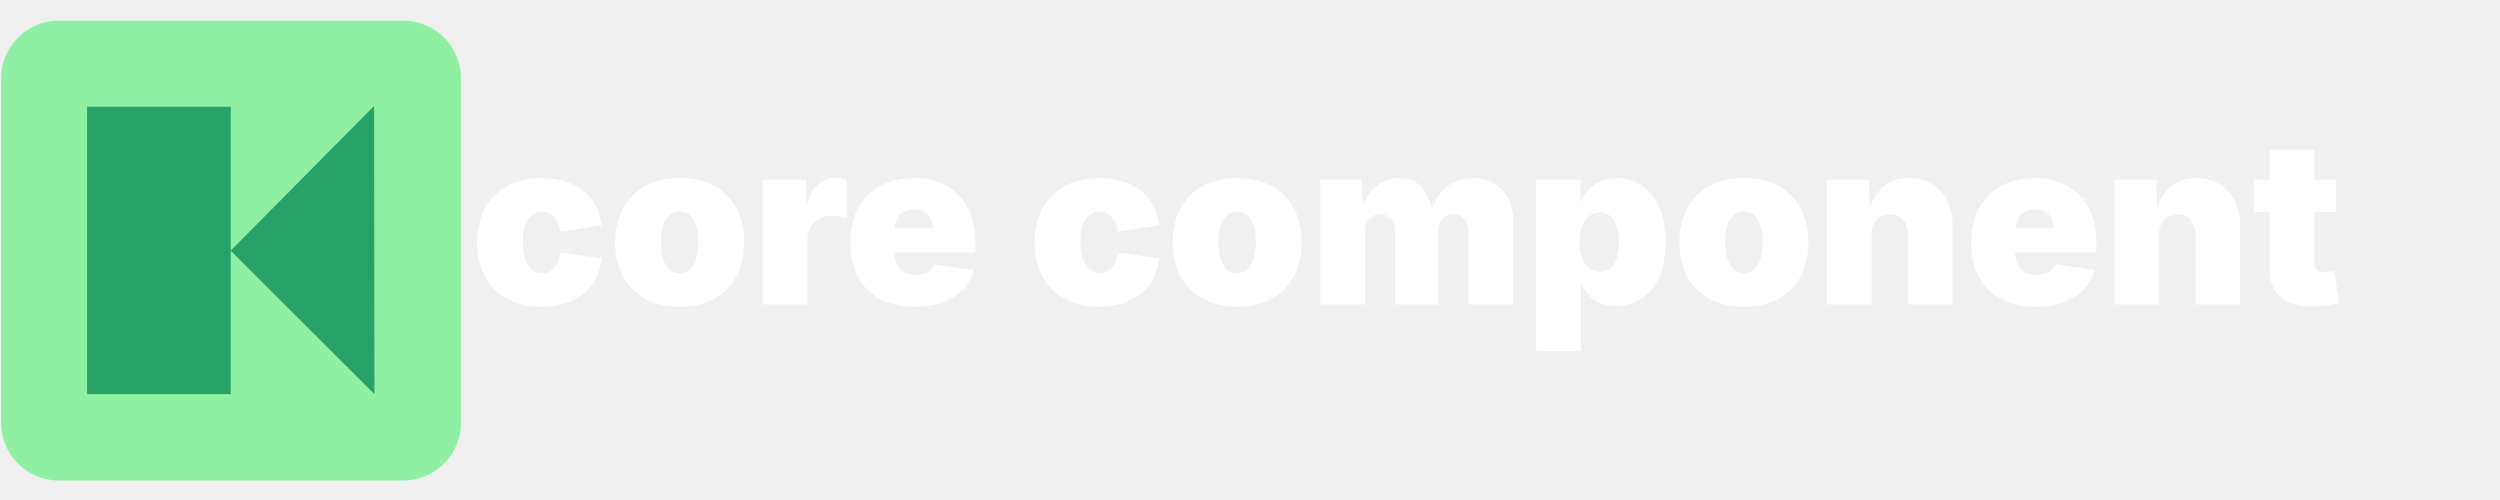
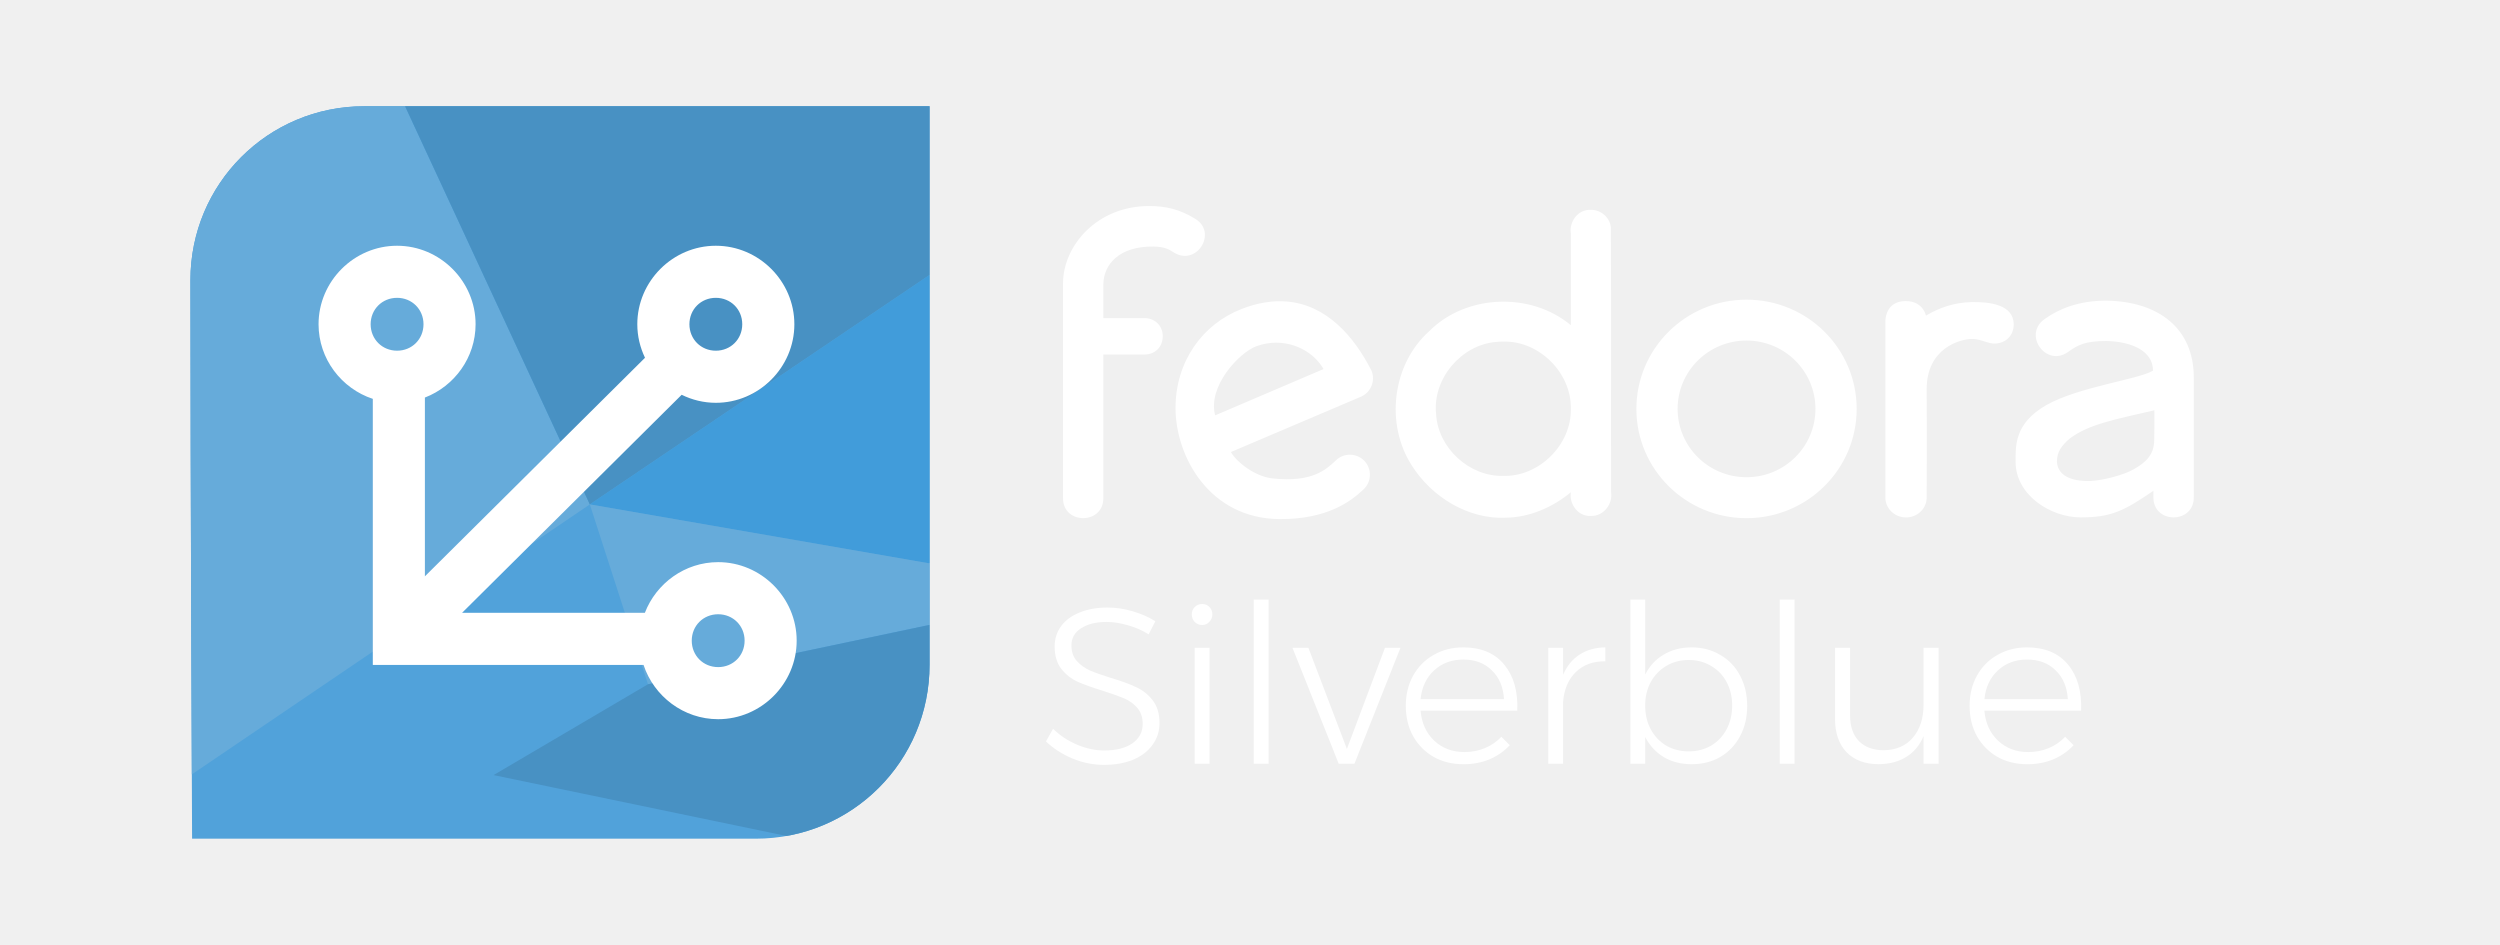
- <svg xmlns="http://www.w3.org/2000/svg" width="130" height="26" version="1.1" id="svg10">
-   <defs id="defs14" />
-   <g id="g3174" transform="matrix(1.270823,0,0,1.270823,-622.8853,712.8297)" style="stroke-width:2.974">
-     <text xml:space="preserve" style="font-style:normal;font-variant:normal;font-weight:900;font-stretch:normal;font-size:9.365px;line-height:1.25;font-family:Inter;-inkscape-font-specification:'Inter, Heavy';font-variant-ligatures:normal;font-variant-caps:normal;font-variant-numeric:normal;font-variant-east-asian:normal;text-align:center;letter-spacing:0px;word-spacing:0px;text-anchor:middle;fill:#ffffff;fill-opacity:1;stroke-width:0.787" x="552.366" y="-548.459" id="text2096">
-       <tspan id="tspan2094" style="font-style:normal;font-variant:normal;font-weight:900;font-stretch:normal;font-size:9.365px;font-family:Inter;-inkscape-font-specification:'Inter, Heavy';font-variant-ligatures:normal;font-variant-caps:normal;font-variant-numeric:normal;font-variant-east-asian:normal;fill:#ffffff;fill-opacity:1;stroke-width:0.787" x="552.366" y="-548.459">core component</tspan>
-     </text>
-     <g transform="matrix(1.176013,0,0,1.176013,937.0628,-1155.755)" id="g12" style="stroke-width:0.669">
-       <rect ry="11.291" rx="11.291" y="2409.281" x="4128.568" height="90" width="90" fill="#201a26" transform="matrix(0.17778,0,0,0.17778,-1113.968,78.203)" stroke-width="3.764" id="rect2" style="fill:#8ff0a4;fill-opacity:1" />
-       <rect style="fill:#26a269;stroke:none;stroke-width:0.669;-inkscape-stroke:none;stop-color:#000000" id="rect117" width="5" height="10" x="-377" y="509.52" />
-       <path style="fill:#26a269;fill-opacity:1;stroke:none;stroke-width:0.669px;stroke-linecap:butt;stroke-linejoin:miter;stroke-opacity:1" d="m -372.003,514.528 4.991,-5.037 0.011,10.029 z" id="path1141" />
+ <svg xmlns="http://www.w3.org/2000/svg" width="90" height="34" version="1.1" id="svg10">
+   <defs id="defs14">
+     <clipPath id="clipPath1368-4" clipPathUnits="userSpaceOnUse">
+       <path id="path1370-9" d="m -74.267,269.026 c -9.375,0 -16.923,7.547 -16.923,16.923 0,19.334 0.162,54.348 0.162,54.348 H -36.191 c 9.375,0 16.923,-7.547 16.923,-16.923 v -54.348 z" style="opacity:1;vector-effect:none;fill:#db3279;fill-opacity:1;stroke:none;stroke-width:10;stroke-linecap:round;stroke-linejoin:miter;stroke-miterlimit:4;stroke-dasharray:none;stroke-dashoffset:0;stroke-opacity:0.957;marker:none;paint-order:normal" />
+     </clipPath>
+   </defs>
+   <g aria-label="Silverblue" id="text2096" style="font-weight:300;font-size:11.226px;line-height:1.25;font-family:Montserrat;-inkscape-font-specification:'Montserrat, Light';text-align:center;letter-spacing:0px;word-spacing:0px;text-anchor:middle;stroke-width:0.317;fill:#ffffff" transform="matrix(0.7096223,0,0,0.7096223,13.98082,6.109815)">
+     <path d="m 38.571,23.57 q -0.483,-0.303 -1.055,-0.46 -0.573,-0.168 -1.078,-0.168 -0.808,0 -1.302,0.326 -0.483,0.314 -0.483,0.864 0,0.483 0.269,0.786 0.269,0.303 0.662,0.483 0.393,0.168 1.078,0.382 0.797,0.236 1.28,0.471 0.494,0.225 0.831,0.662 0.348,0.438 0.348,1.156 0,0.629 -0.359,1.111 -0.348,0.483 -0.988,0.752 -0.64,0.258 -1.471,0.258 -0.819,0 -1.605,-0.326 -0.775,-0.326 -1.336,-0.864 l 0.359,-0.64 q 0.528,0.516 1.224,0.808 0.696,0.292 1.37,0.292 0.898,0 1.426,-0.359 0.528,-0.37 0.528,-0.988 0,-0.494 -0.269,-0.808 -0.269,-0.314 -0.662,-0.483 -0.393,-0.168 -1.1,-0.393 -0.797,-0.247 -1.28,-0.46 -0.483,-0.225 -0.819,-0.651 -0.337,-0.438 -0.337,-1.134 0,-0.595 0.337,-1.044 0.337,-0.449 0.943,-0.685 0.606,-0.247 1.403,-0.247 0.64,0 1.28,0.191 0.651,0.191 1.145,0.505 z" id="path3170" style="fill:#ffffff" />
+     <path d="M 40.905,24.254 H 41.658 v 5.882 h -0.752 z m 0.382,-2.223 q 0.225,0 0.37,0.157 0.146,0.146 0.146,0.37 0,0.225 -0.157,0.382 -0.146,0.157 -0.359,0.157 -0.225,0 -0.382,-0.157 -0.146,-0.157 -0.146,-0.382 0,-0.225 0.146,-0.37 0.157,-0.157 0.382,-0.157 z" id="path3172" style="fill:#ffffff" />
+     <path d="m 43.903,21.807 h 0.752 v 8.329 H 43.903 Z" id="path3174" style="fill:#ffffff" />
+     <path d="m 45.867,24.254 h 0.808 l 1.953,5.13 1.931,-5.13 h 0.786 l -2.335,5.882 h -0.797 z" id="path3176" style="fill:#ffffff" />
+     <path d="m 54.522,24.232 q 1.37,0 2.088,0.876 0.718,0.864 0.662,2.335 h -4.906 q 0.079,0.943 0.696,1.527 0.617,0.573 1.527,0.573 0.561,0 1.044,-0.202 0.483,-0.202 0.831,-0.573 l 0.427,0.427 q -0.427,0.46 -1.033,0.718 -0.595,0.247 -1.313,0.247 -0.853,0 -1.515,-0.37 -0.662,-0.382 -1.044,-1.055 -0.37,-0.674 -0.37,-1.538 0,-0.853 0.37,-1.527 0.382,-0.685 1.044,-1.055 0.662,-0.382 1.493,-0.382 z m 2.077,2.627 q -0.056,-0.921 -0.617,-1.459 -0.55,-0.55 -1.448,-0.55 -0.887,0 -1.482,0.55 -0.595,0.55 -0.685,1.459 z" id="path3178" style="fill:#ffffff" />
+     <path d="m 59.596,25.624 q 0.292,-0.674 0.831,-1.022 0.55,-0.359 1.313,-0.37 v 0.707 q -0.932,-0.011 -1.504,0.55 -0.561,0.55 -0.64,1.504 v 3.143 H 58.844 v -5.882 h 0.752 z" id="path3180" style="fill:#ffffff" />
+     <path d="m 66.107,24.232 q 0.819,0 1.459,0.382 0.651,0.37 1.01,1.055 0.359,0.674 0.359,1.538 0,0.853 -0.359,1.527 -0.359,0.674 -0.999,1.055 -0.64,0.37 -1.459,0.37 -0.808,0 -1.414,-0.359 -0.606,-0.37 -0.943,-1.022 v 1.358 h -0.752 v -8.329 h 0.752 v 3.806 q 0.326,-0.651 0.932,-1.01 0.617,-0.37 1.414,-0.37 z m -0.135,5.276 q 0.629,0 1.134,-0.292 0.505,-0.303 0.786,-0.831 0.281,-0.528 0.281,-1.201 0,-0.662 -0.281,-1.19 -0.281,-0.528 -0.786,-0.819 -0.505,-0.303 -1.134,-0.303 -0.64,0 -1.145,0.303 -0.494,0.292 -0.786,0.819 -0.281,0.528 -0.281,1.19 0,0.674 0.281,1.201 0.281,0.528 0.786,0.831 0.505,0.292 1.145,0.292 z" id="path3182" style="fill:#ffffff" />
+     <path d="m 70.586,21.807 h 0.752 v 8.329 h -0.752 z" id="path3184" style="fill:#ffffff" />
+     <path d="m 78.646,24.254 v 5.882 h -0.763 v -1.403 q -0.292,0.696 -0.876,1.055 -0.573,0.359 -1.392,0.37 -1.044,0 -1.639,-0.606 -0.584,-0.617 -0.584,-1.684 v -3.615 h 0.763 v 3.435 q 0,0.831 0.449,1.302 0.46,0.46 1.257,0.46 0.943,-0.011 1.482,-0.64 0.539,-0.64 0.539,-1.673 v -2.885 z" id="path3186" style="fill:#ffffff" />
+     <path d="m 83.125,24.232 q 1.37,0 2.088,0.876 0.718,0.864 0.662,2.335 h -4.906 q 0.079,0.943 0.696,1.527 0.617,0.573 1.527,0.573 0.561,0 1.044,-0.202 0.483,-0.202 0.831,-0.573 l 0.427,0.427 q -0.427,0.46 -1.033,0.718 -0.595,0.247 -1.313,0.247 -0.853,0 -1.515,-0.37 -0.662,-0.382 -1.044,-1.055 -0.37,-0.674 -0.37,-1.538 0,-0.853 0.37,-1.527 0.382,-0.685 1.044,-1.055 0.662,-0.382 1.493,-0.382 z m 2.077,2.627 q -0.056,-0.921 -0.617,-1.459 -0.55,-0.55 -1.448,-0.55 -0.887,0 -1.482,0.55 -0.595,0.55 -0.685,1.459 z" id="path3188" style="fill:#ffffff" />
+   </g>
+   <path id="path1616" style="fill:#ffffff;fill-opacity:1;fill-rule:nonzero;stroke:none;stroke-width:0.114" d="m 41.368,7.417 c -1.881,0 -3.088,1.429 -3.099,2.767 V 17.936 c -0.003,0.956 1.454,0.956 1.451,0 v -5.174 h 1.492 c 0.349,0 0.647,-0.253 0.647,-0.659 0,-0.406 -0.319,-0.651 -0.647,-0.651 h -1.492 v -1.192 c 0,-0.763 0.597,-1.399 1.799,-1.384 0.418,0.005 0.565,0.107 0.718,0.2 0.834,0.552 1.635,-0.726 0.762,-1.215 -0.535,-0.328 -1.035,-0.444 -1.632,-0.444 z m 15.899,0.138 c -0.453,-0.024 -0.786,0.424 -0.716,0.851 v 3.302 c -1.436,-1.204 -3.772,-1.12 -5.097,0.213 -1.34,1.194 -1.595,3.358 -0.62,4.85 0.716,1.126 2.026,1.93 3.375,1.866 0.849,-0.008 1.69,-0.375 2.342,-0.916 -0.067,0.427 0.263,0.88 0.72,0.852 0.448,0.02 0.796,-0.422 0.728,-0.851 -0.008,-3.176 0.008,-6.351 -0.008,-9.527 -0.023,-0.357 -0.364,-0.651 -0.72,-0.641 h -0.002 z m 5.608,3.233 c -2.189,7.3e-5 -3.964,1.76 -3.965,3.932 -6.52e-4,2.172 1.775,3.934 3.965,3.934 2.19,-7.4e-5 3.965,-1.762 3.965,-3.934 -4.17e-4,-2.172 -1.775,-3.932 -3.965,-3.932 z m 12.95,0.035 c -0.99,0 -1.703,0.294 -2.223,0.666 -0.789,0.565 0.06,1.745 0.849,1.181 0.359,-0.257 0.626,-0.394 1.375,-0.394 0.932,0.019 1.682,0.368 1.682,1.066 -0.5,0.316 -2.673,0.579 -3.84,1.242 -1.167,0.664 -1.106,1.501 -1.106,2.045 0,1.192 1.258,1.997 2.346,1.997 1.088,0 1.55,-0.228 2.615,-0.958 v 0.207 c -0.034,1.001 1.488,1.001 1.453,0 v -4.28 c 0.004,-1.775 -1.269,-2.745 -3.151,-2.772 z m -7.219,0.015 c -0.63,0 -0.735,0.52 -0.732,0.73 v 6.313 c -0.017,0.408 0.32,0.747 0.743,0.747 0.423,0 0.76,-0.339 0.743,-0.747 0,0 0.011,-2.349 0,-3.851 -0.011,-1.503 1.212,-1.828 1.638,-1.828 0.316,0 0.569,0.176 0.82,0.167 0.372,-0.014 0.676,-0.264 0.676,-0.701 -0.011,-0.706 -0.876,-0.806 -1.515,-0.793 -0.639,0.013 -1.178,0.209 -1.645,0.488 0,0 -0.098,-0.524 -0.728,-0.524 z m -22.3,0.015 c -0.482,-0.037 -1.015,0.04 -1.601,0.267 -1.419,0.549 -2.383,1.896 -2.386,3.56 -0.004,1.742 1.215,3.99 3.744,4.007 1.701,0.011 2.551,-0.624 3.01,-1.056 0.305,-0.27 0.327,-0.739 0.048,-1.035 -0.28,-0.296 -0.749,-0.304 -1.037,-0.015 -0.343,0.322 -0.848,0.8 -2.279,0.641 -0.614,-0.068 -1.273,-0.567 -1.494,-0.948 l 4.689,-1.995 C 49.358,14.119 49.524,13.703 49.372,13.341 48.744,12.106 47.752,10.964 46.306,10.853 Z m 16.569,1.407 c 1.37,-2.96e-4 2.48,1.101 2.481,2.459 7.7e-4,1.359 -1.11,2.462 -2.481,2.461 -1.37,2.98e-4 -2.481,-1.102 -2.481,-2.461 3.08e-4,-1.359 1.111,-2.46 2.481,-2.459 z m -8.753,0.038 c 1.296,-0.034 2.453,1.133 2.429,2.417 0.027,1.285 -1.134,2.45 -2.429,2.417 -1.231,0.033 -2.36,-1.01 -2.423,-2.233 -0.131,-1.26 0.904,-2.49 2.171,-2.59 0.084,-0.008 0.167,-0.012 0.252,-0.012 z m -8.183,0.038 c 0.705,6.49e-4 1.37,0.364 1.709,0.95 l -3.903,1.667 c -0.279,-1.04 0.865,-2.263 1.488,-2.49 0.234,-0.085 0.472,-0.127 0.707,-0.127 z m 31.618,2.434 c -2.32e-4,0.471 0.007,0.607 -0.005,1.077 -0.004,0.565 -0.358,0.826 -0.73,1.043 -0.372,0.216 -1.127,0.406 -1.565,0.426 -0.505,0.017 -1.173,-0.097 -1.208,-0.695 2.32e-4,-0.361 0.175,-0.586 0.463,-0.835 0.68,-0.51 1.601,-0.681 3.045,-1.016 z" />
+   <g style="stroke-width:0.462" clip-path="url(#clipPath1368-4)" id="g404" transform="matrix(0.369977,0,0,0.369977,40.59323,-95.70907)">
+     <g style="stroke-width:0.462" id="g392">
+       <rect y="245.25" x="-119.75" height="121" width="128" id="rect390" style="font-variation-settings:normal;opacity:1;vector-effect:none;fill:#51a2da;fill-opacity:1;stroke:none;stroke-width:3.604;stroke-linecap:butt;stroke-linejoin:miter;stroke-miterlimit:4;stroke-dasharray:none;stroke-dashoffset:0;stroke-opacity:1;-inkscape-stroke:none;paint-order:markers fill stroke;stop-color:#000000;stop-opacity:1" />
    </g>
+     <path id="path394" d="m -77.428,253.675 25.102,54.094 -55.508,37.653 -2.652,-71.241 z" style="font-variation-settings:normal;opacity:1;vector-effect:none;fill:#66abda;fill-opacity:1;stroke:none;stroke-width:3.604;stroke-linecap:butt;stroke-linejoin:miter;stroke-miterlimit:4;stroke-dasharray:none;stroke-dashoffset:0;stroke-opacity:1;-inkscape-stroke:none;stop-color:#000000;stop-opacity:1" />
+     <path style="font-variation-settings:normal;opacity:1;vector-effect:none;fill:#4891c3;fill-opacity:1;stroke:none;stroke-width:3.604;stroke-linecap:butt;stroke-linejoin:miter;stroke-miterlimit:4;stroke-dasharray:none;stroke-dashoffset:0;stroke-opacity:1;-inkscape-stroke:none;stop-color:#000000;stop-opacity:1" d="m -77.428,253.675 25.102,54.094 40.835,-27.577 -8.839,-18.385 z" id="path396" />
+     <path id="path398" d="m -10.607,315.016 -41.719,-7.248 40.835,-27.577 7.425,15.91 z" style="font-variation-settings:normal;opacity:1;vector-effect:none;fill:#419cda;fill-opacity:1;stroke:none;stroke-width:3.604;stroke-linecap:butt;stroke-linejoin:miter;stroke-miterlimit:4;stroke-dasharray:none;stroke-dashoffset:0;stroke-opacity:1;-inkscape-stroke:none;stop-color:#000000;stop-opacity:1" />
+     <path style="font-variation-settings:normal;opacity:1;vector-effect:none;fill:#66abda;fill-opacity:1;stroke:none;stroke-width:3.604;stroke-linecap:butt;stroke-linejoin:miter;stroke-miterlimit:4;stroke-dasharray:none;stroke-dashoffset:0;stroke-opacity:1;-inkscape-stroke:none;stop-color:#000000;stop-opacity:1" d="m -10.607,315.016 -41.719,-7.248 5.657,17.501 29.345,-6.187 z" id="path400" />
+     <path id="path402" d="m -16.617,343.477 -45.078,-9.369 15.026,-8.839 29.345,-6.187 z" style="font-variation-settings:normal;opacity:1;vector-effect:none;fill:#4891c3;fill-opacity:1;stroke:none;stroke-width:3.604;stroke-linecap:butt;stroke-linejoin:miter;stroke-miterlimit:4;stroke-dasharray:none;stroke-dashoffset:0;stroke-opacity:1;-inkscape-stroke:none;stop-color:#000000;stop-opacity:1" />
  </g>
+   <path d="m 14.295,8.847 c -1.55,0 -2.827,1.277 -2.827,2.827 0,1.246 0.825,2.313 1.953,2.685 v 9.579 h 9.747 c 0.372,1.128 1.439,1.953 2.685,1.953 1.55,0 2.827,-1.277 2.827,-2.827 0,-1.55 -1.277,-2.827 -2.827,-2.827 -1.198,0 -2.229,0.763 -2.638,1.825 h -6.581 l 7.906,-7.85 c 0.373,0.183 0.79,0.289 1.23,0.289 1.55,1.7e-5 2.827,-1.277 2.827,-2.827 0,-1.55 -1.277,-2.827 -2.827,-2.827 -1.55,0 -2.827,1.277 -2.827,2.827 0,0.431 0.102,0.839 0.277,1.206 l -7.924,7.868 v -6.436 c 1.062,-0.409 1.825,-1.44 1.825,-2.638 0,-1.55 -1.277,-2.827 -2.827,-2.827 z m 0,1.875 c 0.537,0 0.951,0.415 0.951,0.951 0,0.537 -0.415,0.952 -0.951,0.952 -0.537,1.7e-5 -0.952,-0.415 -0.952,-0.952 0,-0.537 0.415,-0.951 0.952,-0.951 z m 11.475,0 c 0.537,0 0.951,0.415 0.951,0.951 0,0.537 -0.415,0.952 -0.951,0.952 -0.537,0 -0.951,-0.415 -0.951,-0.952 0,-0.537 0.415,-0.951 0.951,-0.951 z m 0.084,11.391 c 0.537,0 0.952,0.415 0.952,0.951 0,0.537 -0.415,0.952 -0.952,0.952 -0.537,0 -0.951,-0.415 -0.951,-0.952 0,-0.537 0.415,-0.951 0.951,-0.951 z" style="color:#000000;font-style:normal;font-variant:normal;font-weight:normal;font-stretch:normal;font-size:medium;line-height:normal;font-family:sans-serif;font-variant-ligatures:normal;font-variant-position:normal;font-variant-caps:normal;font-variant-numeric:normal;font-variant-alternates:normal;font-variant-east-asian:normal;font-feature-settings:normal;font-variation-settings:normal;text-indent:0;text-align:start;text-decoration:none;text-decoration-line:none;text-decoration-style:solid;text-decoration-color:#000000;letter-spacing:normal;word-spacing:normal;text-transform:none;writing-mode:lr-tb;direction:ltr;text-orientation:mixed;dominant-baseline:auto;baseline-shift:baseline;text-anchor:start;white-space:normal;shape-padding:0;shape-margin:0;inline-size:0;clip-rule:nonzero;display:inline;overflow:visible;visibility:visible;isolation:auto;mix-blend-mode:normal;color-interpolation:sRGB;color-interpolation-filters:linearRGB;solid-color:#000000;solid-opacity:1;vector-effect:none;fill:#ffffff;fill-opacity:1;fill-rule:nonzero;stroke:none;stroke-width:1.708;stroke-linecap:butt;stroke-linejoin:miter;stroke-miterlimit:4;stroke-dasharray:none;stroke-dashoffset:0;stroke-opacity:1;color-rendering:auto;image-rendering:auto;shape-rendering:auto;text-rendering:auto;enable-background:accumulate;stop-color:#000000" id="path442" />
</svg>
